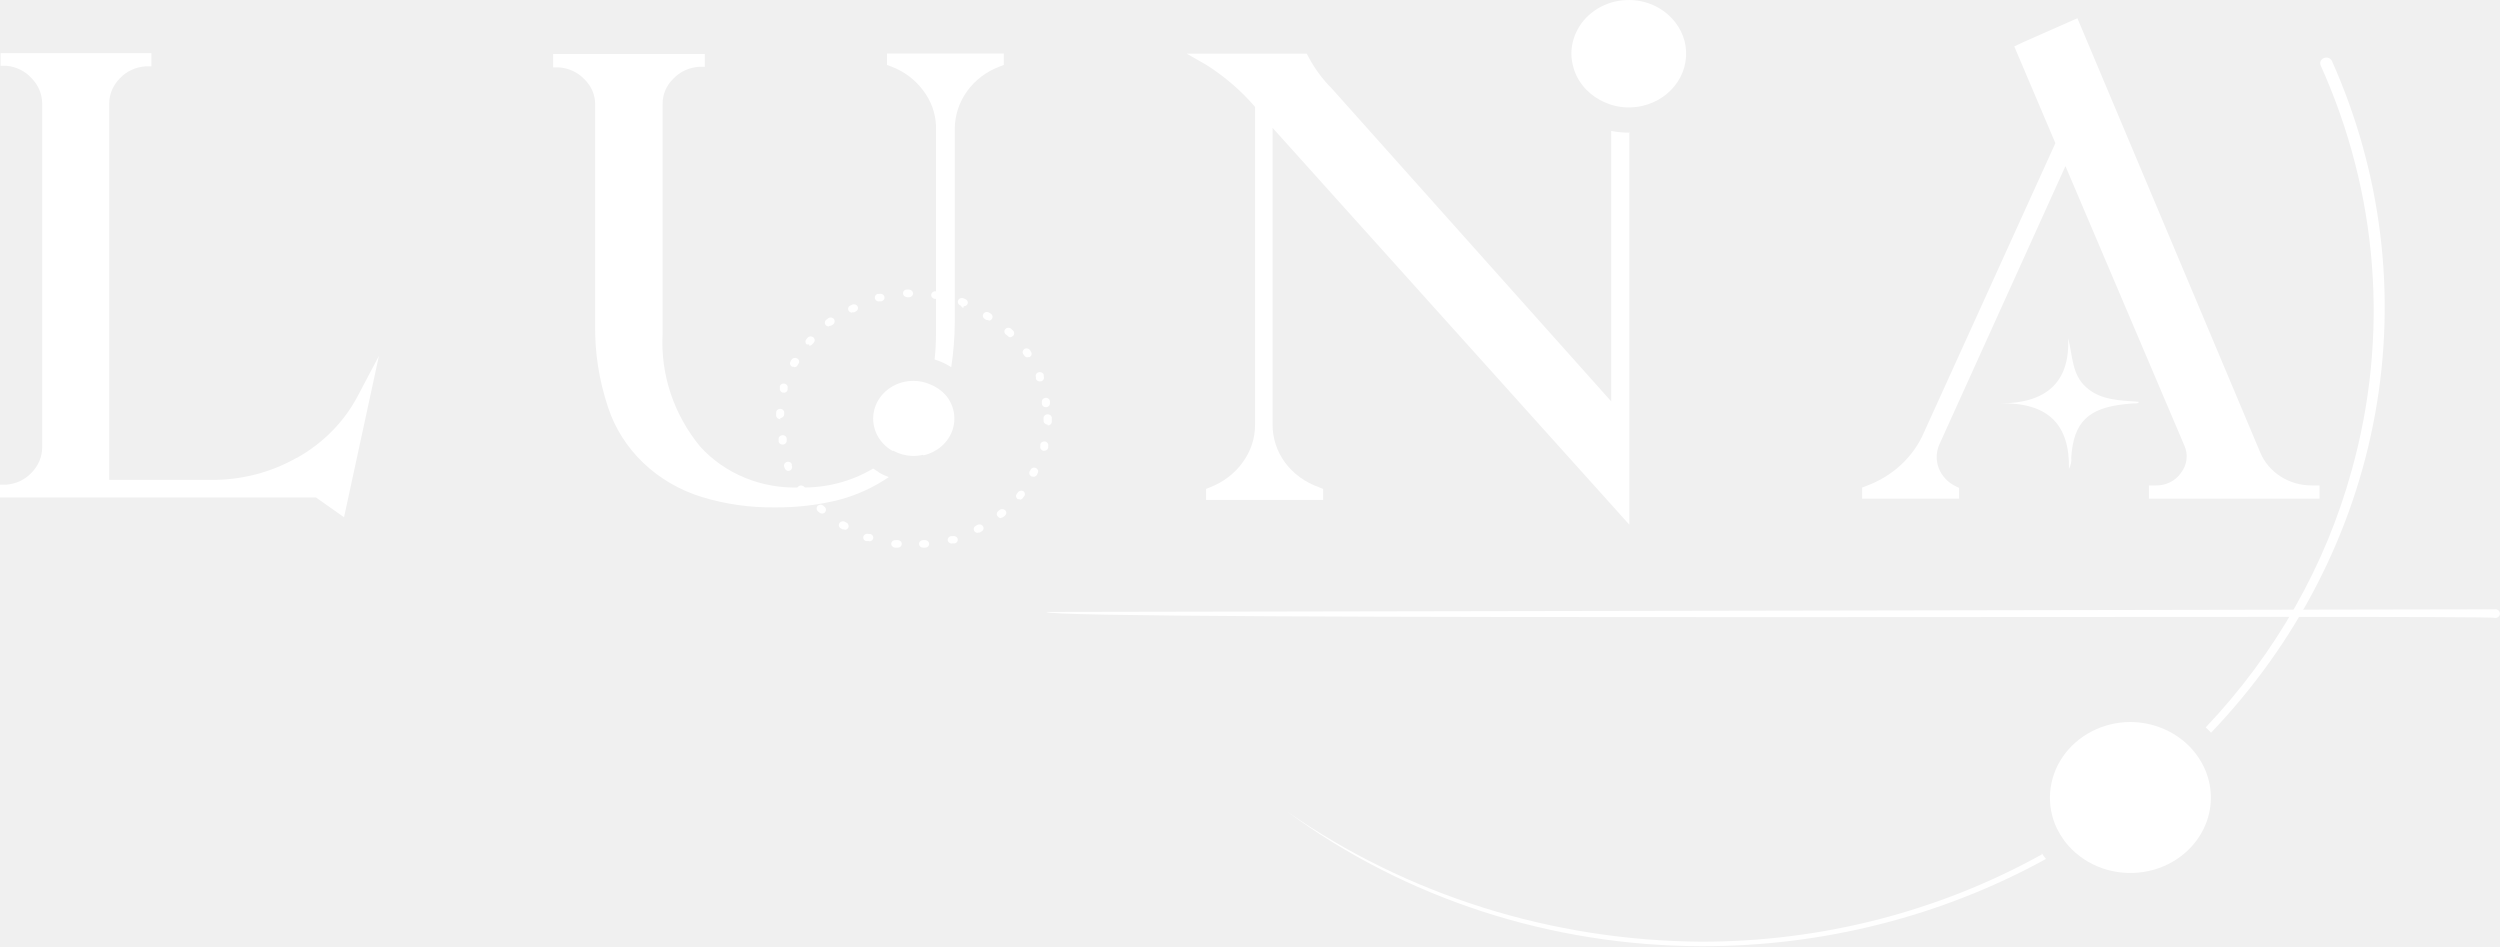
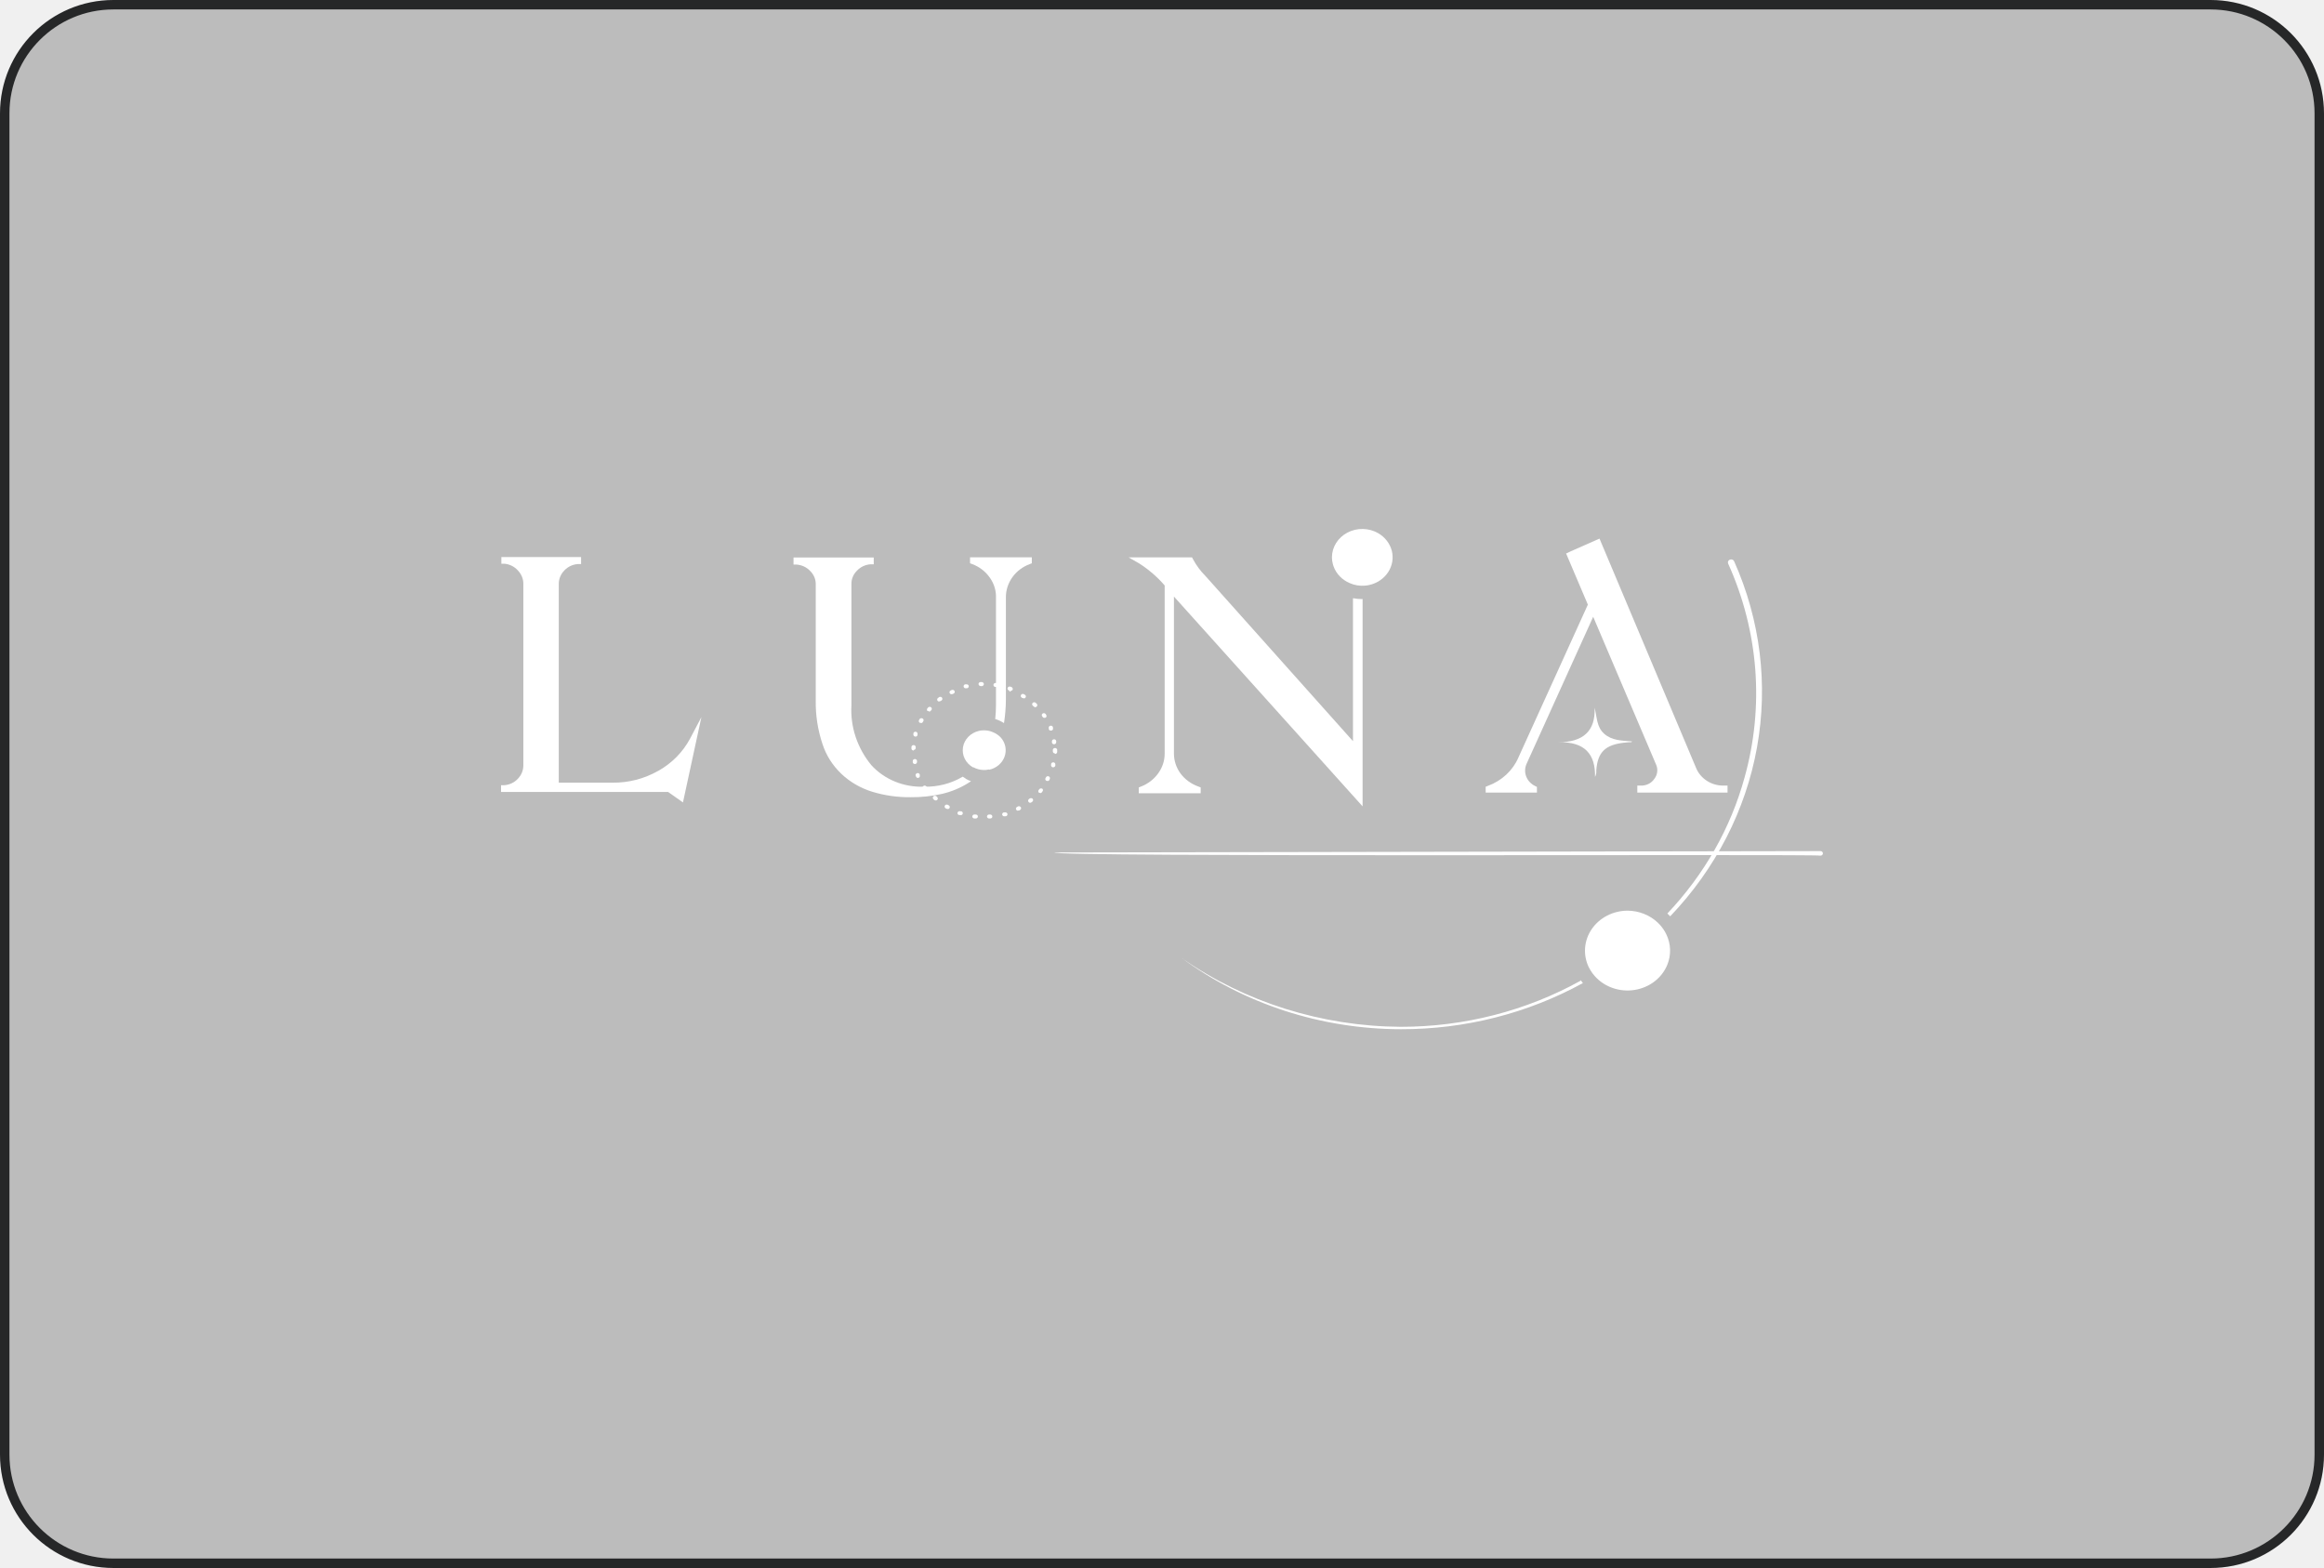
- <svg xmlns="http://www.w3.org/2000/svg" width="132" height="50" viewBox="0 0 132 50" fill="none">
-   <path d="M116.46 43.518C116.197 44.17 115.757 44.745 115.183 45.187C114.61 45.63 113.922 45.923 113.19 46.039C112.458 46.154 111.706 46.088 111.009 45.847C110.313 45.605 109.696 45.197 109.22 44.662C109.138 44.57 109.056 44.47 108.982 44.37C108.841 44.172 108.715 43.964 108.606 43.749C108.317 43.141 108.194 42.476 108.249 41.813C108.304 41.151 108.533 40.511 108.918 39.952C109.303 39.394 109.83 38.934 110.451 38.614C111.073 38.294 111.77 38.125 112.479 38.121C113.044 38.124 113.602 38.231 114.122 38.437C114.642 38.642 115.114 38.942 115.51 39.319C115.606 39.408 115.697 39.503 115.78 39.603C116.01 39.868 116.202 40.16 116.353 40.47C116.587 40.95 116.716 41.469 116.733 41.997C116.75 42.524 116.654 43.049 116.451 43.541" fill="white" />
-   <path d="M15.667 24.171C14.305 24.947 12.74 25.351 11.146 25.338H5.766V5.469C5.767 4.973 5.969 4.496 6.331 4.133C6.676 3.765 7.161 3.539 7.682 3.504H7.993V2.805H0.033V3.473H0.352C0.866 3.526 1.338 3.762 1.671 4.133C2.025 4.496 2.223 4.969 2.228 5.461V23.626C2.224 24.118 2.026 24.592 1.671 24.954C1.328 25.326 0.842 25.555 0.319 25.592H0V26.267H16.683L18.165 27.311L20.008 18.789L18.869 20.947C18.157 22.284 17.051 23.403 15.684 24.171" fill="white" />
-   <path d="M46.387 24.939C46.559 25.039 46.74 25.124 46.928 25.193L46.641 25.377C45.842 25.879 44.955 26.246 44.02 26.459C43.002 26.689 41.956 26.8 40.908 26.79C39.605 26.807 38.307 26.623 37.067 26.244C35.894 25.885 34.831 25.267 33.967 24.441C33.103 23.615 32.464 22.606 32.104 21.5C31.625 20.072 31.396 18.582 31.424 17.085V5.531C31.433 5.034 31.233 4.554 30.868 4.195C30.523 3.825 30.038 3.597 29.516 3.558H29.205V2.851H37.215V3.527H36.904C36.378 3.562 35.889 3.792 35.544 4.164C35.362 4.341 35.219 4.551 35.123 4.78C35.028 5.009 34.981 5.254 34.987 5.5V17.6C34.863 19.751 35.566 21.873 36.969 23.58C37.614 24.292 38.424 24.855 39.336 25.229C40.249 25.603 41.24 25.777 42.235 25.738C43.601 25.775 44.948 25.427 46.101 24.74L46.412 24.939" fill="white" />
-   <path d="M53 2.828V3.427L52.787 3.511C52.088 3.772 51.489 4.224 51.067 4.809C50.643 5.396 50.415 6.088 50.412 6.797V17.039C50.407 17.825 50.344 18.61 50.224 19.388C49.955 19.212 49.66 19.075 49.347 18.982C49.397 18.512 49.422 18.041 49.421 17.569V6.644C49.396 5.967 49.157 5.312 48.733 4.763C48.316 4.201 47.732 3.766 47.054 3.511L46.833 3.427V2.828H53Z" fill="white" />
-   <path d="M86.029 6.973V27.703L67.192 6.751V22.428C67.191 23.134 67.417 23.824 67.839 24.409C68.284 25.012 68.916 25.473 69.649 25.729L69.862 25.814V26.397H63.679V25.814L63.892 25.729C64.59 25.46 65.189 25.003 65.611 24.416C66.041 23.832 66.27 23.138 66.267 22.428V5.645C65.539 4.796 64.68 4.054 63.72 3.442L62.663 2.835H68.994L69.092 3.012C69.415 3.623 69.832 4.187 70.329 4.685L85.071 21.192V6.912C85.377 6.974 85.69 7.005 86.004 7.004" fill="white" />
-   <path d="M122.062 25.631C121.478 25.634 120.906 25.471 120.424 25.162C119.935 24.852 119.558 24.41 119.343 23.895L109.687 0.963L106.837 2.222L106.354 2.452L108.524 7.558L101.587 22.828C101.312 23.471 100.898 24.054 100.373 24.542C99.847 25.029 99.221 25.41 98.532 25.661L98.319 25.746V26.329H103.438V25.761L103.25 25.669C102.837 25.466 102.521 25.125 102.365 24.714C102.208 24.303 102.223 23.852 102.406 23.45L109.056 8.771L115.338 23.535C115.441 23.767 115.479 24.021 115.447 24.271C115.416 24.521 115.316 24.759 115.158 24.963C115.015 25.175 114.814 25.349 114.577 25.466C114.34 25.583 114.074 25.64 113.806 25.631H113.462V26.329H122.471V25.631H122.062Z" fill="white" />
-   <path d="M107.806 45.053C107.871 45.153 107.953 45.253 108.027 45.353C102.514 48.384 96.236 49.975 89.845 49.959C81.908 49.95 74.203 47.447 67.962 42.85C74.29 47.267 81.956 49.674 89.845 49.721C96.165 49.724 102.368 48.133 107.806 45.115" fill="white" />
-   <path d="M116.741 38.681L116.463 38.404C120.146 34.518 122.788 29.865 124.17 24.831C126.157 17.732 125.581 10.216 122.532 3.457C122.499 3.383 122.499 3.301 122.531 3.228C122.563 3.154 122.625 3.096 122.704 3.065C122.743 3.049 122.785 3.04 122.828 3.039C122.871 3.039 122.913 3.046 122.953 3.061C122.993 3.076 123.029 3.099 123.059 3.127C123.089 3.155 123.113 3.189 123.129 3.226C125.75 9.097 126.542 15.544 125.413 21.819C124.284 28.095 121.28 33.941 116.75 38.681" fill="white" />
-   <path d="M109.24 24.785C109.297 22.482 108.208 21.231 105.587 21.3C108.044 21.3 109.297 20.187 109.199 17.86C109.444 18.782 109.379 19.757 110.149 20.448C110.919 21.139 111.934 21.139 112.925 21.215C112.925 21.308 112.827 21.285 112.778 21.3C112.723 21.304 112.668 21.304 112.614 21.3L112.204 21.338C110.247 21.546 109.493 22.29 109.362 24.14C109.385 24.355 109.342 24.57 109.24 24.762" fill="white" />
-   <path d="M86.712 5.592C86.562 5.63 86.408 5.653 86.253 5.661C85.742 5.705 85.227 5.62 84.762 5.415C84.378 5.255 84.034 5.022 83.751 4.73C83.469 4.437 83.256 4.093 83.124 3.718C83.098 3.646 83.076 3.571 83.059 3.496C83 3.28 82.97 3.058 82.969 2.835C82.97 2.331 83.114 1.836 83.386 1.402C83.659 0.967 84.05 0.608 84.519 0.362C84.989 0.115 85.52 -0.009 86.058 0.001C86.595 0.01 87.121 0.154 87.58 0.417C88.264 0.812 88.755 1.444 88.947 2.175C89.132 2.906 89.001 3.676 88.582 4.316C88.163 4.956 87.49 5.415 86.712 5.592Z" fill="white" />
-   <path d="M48.72 24.018C48.533 24.063 48.34 24.081 48.147 24.072C47.804 24.057 47.469 23.965 47.172 23.803H47.115C46.757 23.597 46.473 23.295 46.297 22.937C46.122 22.579 46.063 22.181 46.129 21.792C46.194 21.403 46.381 21.041 46.666 20.751C46.951 20.461 47.321 20.257 47.729 20.164C47.89 20.127 48.055 20.109 48.221 20.11C48.529 20.109 48.834 20.172 49.113 20.295C49.431 20.42 49.712 20.615 49.932 20.863C50.154 21.125 50.301 21.436 50.361 21.767C50.421 22.097 50.391 22.436 50.275 22.753C50.158 23.069 49.958 23.353 49.694 23.578C49.429 23.803 49.108 23.963 48.761 24.041" fill="white" />
-   <path d="M48.737 28.916C48.683 28.916 48.631 28.897 48.592 28.863C48.552 28.828 48.528 28.782 48.524 28.731C48.521 28.678 48.541 28.625 48.58 28.585C48.618 28.545 48.671 28.52 48.728 28.516H48.827C48.855 28.514 48.883 28.517 48.91 28.526C48.936 28.534 48.961 28.547 48.982 28.564C49.004 28.581 49.021 28.602 49.034 28.625C49.046 28.649 49.054 28.674 49.056 28.701C49.059 28.727 49.057 28.754 49.049 28.779C49.04 28.805 49.027 28.828 49.008 28.849C48.99 28.869 48.967 28.885 48.941 28.897C48.916 28.908 48.888 28.915 48.859 28.916H48.737ZM47.352 28.916H47.246C47.19 28.908 47.14 28.881 47.105 28.839C47.07 28.798 47.053 28.745 47.058 28.693C47.066 28.639 47.096 28.591 47.142 28.558C47.188 28.525 47.246 28.51 47.303 28.516H47.402C47.458 28.516 47.512 28.537 47.552 28.575C47.592 28.612 47.614 28.663 47.614 28.716C47.614 28.769 47.592 28.82 47.552 28.857C47.512 28.895 47.458 28.916 47.402 28.916M50.26 28.701C50.212 28.701 50.166 28.687 50.128 28.661C50.089 28.634 50.061 28.597 50.047 28.555C50.032 28.504 50.039 28.449 50.066 28.403C50.094 28.357 50.14 28.323 50.194 28.309H50.293C50.347 28.294 50.405 28.3 50.456 28.324C50.506 28.348 50.544 28.39 50.563 28.44C50.578 28.491 50.572 28.547 50.544 28.594C50.516 28.642 50.47 28.677 50.416 28.693H50.317H50.26M45.895 28.57H45.821H45.723C45.695 28.561 45.67 28.548 45.649 28.53C45.627 28.512 45.61 28.49 45.598 28.466C45.585 28.441 45.579 28.415 45.578 28.388C45.577 28.361 45.581 28.334 45.592 28.309C45.614 28.26 45.655 28.221 45.706 28.199C45.758 28.178 45.817 28.176 45.87 28.194H45.968C46.02 28.213 46.062 28.25 46.087 28.297C46.111 28.343 46.116 28.397 46.099 28.447C46.084 28.487 46.057 28.522 46.02 28.546C45.983 28.571 45.94 28.585 45.895 28.585M51.628 28.14C51.589 28.139 51.551 28.129 51.518 28.11C51.485 28.091 51.458 28.064 51.439 28.033C51.413 27.987 51.406 27.933 51.422 27.883C51.437 27.832 51.473 27.79 51.521 27.764L51.611 27.71C51.662 27.686 51.722 27.681 51.777 27.696C51.832 27.712 51.878 27.747 51.906 27.795C51.933 27.841 51.939 27.895 51.924 27.945C51.908 27.995 51.873 28.038 51.824 28.063L51.726 28.117C51.694 28.124 51.66 28.124 51.628 28.117M44.593 27.948C44.558 27.958 44.521 27.958 44.486 27.948L44.388 27.895C44.34 27.865 44.307 27.819 44.295 27.766C44.284 27.714 44.295 27.659 44.326 27.614C44.358 27.569 44.407 27.538 44.463 27.527C44.519 27.517 44.578 27.527 44.625 27.557L44.707 27.603C44.755 27.631 44.789 27.676 44.803 27.727C44.816 27.779 44.809 27.833 44.781 27.879C44.761 27.909 44.733 27.934 44.7 27.951C44.667 27.969 44.63 27.978 44.593 27.979M52.856 27.357C52.824 27.357 52.793 27.349 52.765 27.336C52.737 27.323 52.712 27.304 52.692 27.28C52.672 27.262 52.656 27.24 52.645 27.215C52.635 27.191 52.629 27.165 52.629 27.138C52.629 27.112 52.635 27.086 52.645 27.061C52.656 27.037 52.672 27.015 52.692 26.996L52.766 26.935C52.808 26.9 52.862 26.881 52.917 26.881C52.973 26.881 53.027 26.9 53.069 26.935C53.089 26.953 53.105 26.976 53.116 27C53.127 27.024 53.132 27.05 53.132 27.077C53.132 27.103 53.127 27.129 53.116 27.154C53.105 27.178 53.089 27.2 53.069 27.219L52.987 27.288C52.949 27.32 52.899 27.339 52.848 27.342M43.405 27.111C43.378 27.113 43.351 27.108 43.325 27.099C43.3 27.09 43.277 27.076 43.258 27.058L43.176 26.988C43.137 26.95 43.116 26.899 43.116 26.846C43.116 26.794 43.137 26.743 43.176 26.704C43.195 26.686 43.219 26.671 43.245 26.66C43.271 26.65 43.299 26.645 43.327 26.645C43.355 26.645 43.383 26.65 43.409 26.66C43.435 26.671 43.459 26.686 43.479 26.704L43.552 26.774C43.591 26.812 43.612 26.863 43.612 26.916C43.612 26.968 43.591 27.019 43.552 27.058C43.511 27.097 43.455 27.119 43.397 27.119M53.863 26.351C53.821 26.362 53.775 26.362 53.732 26.351C53.709 26.335 53.69 26.315 53.676 26.292C53.661 26.269 53.652 26.244 53.648 26.217C53.644 26.191 53.646 26.164 53.653 26.138C53.661 26.112 53.674 26.088 53.691 26.067L53.749 25.991C53.783 25.948 53.834 25.919 53.89 25.91C53.947 25.901 54.005 25.914 54.052 25.944C54.072 25.963 54.088 25.985 54.099 26.009C54.109 26.034 54.115 26.06 54.115 26.086C54.115 26.113 54.109 26.139 54.099 26.163C54.088 26.188 54.072 26.21 54.052 26.229L53.994 26.313C53.973 26.336 53.946 26.354 53.917 26.368C53.887 26.381 53.855 26.388 53.822 26.39M42.357 26.113C42.322 26.114 42.287 26.106 42.256 26.091C42.224 26.077 42.197 26.055 42.176 26.029L42.119 25.944C42.088 25.901 42.076 25.847 42.087 25.795C42.098 25.743 42.13 25.698 42.176 25.668C42.224 25.638 42.283 25.627 42.34 25.637C42.396 25.647 42.446 25.678 42.48 25.722L42.529 25.806C42.561 25.849 42.574 25.902 42.565 25.954C42.555 26.006 42.525 26.052 42.48 26.083C42.439 26.093 42.397 26.093 42.357 26.083M54.559 25.161C54.53 25.168 54.499 25.168 54.469 25.161C54.418 25.138 54.379 25.097 54.359 25.047C54.339 24.997 54.34 24.942 54.363 24.893L54.412 24.808C54.423 24.784 54.438 24.762 54.459 24.744C54.478 24.726 54.502 24.711 54.528 24.702C54.554 24.692 54.582 24.688 54.61 24.689C54.638 24.691 54.665 24.697 54.691 24.708C54.741 24.73 54.781 24.77 54.801 24.819C54.821 24.867 54.819 24.921 54.797 24.969L54.756 25.061C54.739 25.096 54.711 25.126 54.676 25.146C54.641 25.167 54.601 25.177 54.559 25.177M41.644 24.869C41.602 24.869 41.561 24.858 41.526 24.836C41.491 24.814 41.464 24.783 41.448 24.747L41.407 24.655C41.388 24.605 41.39 24.55 41.413 24.501C41.435 24.453 41.477 24.414 41.529 24.393C41.556 24.384 41.584 24.379 41.612 24.379C41.641 24.38 41.669 24.386 41.694 24.396C41.721 24.407 41.744 24.422 41.763 24.442C41.783 24.461 41.798 24.484 41.808 24.509V24.593C41.819 24.618 41.824 24.644 41.823 24.671C41.823 24.697 41.816 24.724 41.805 24.748C41.794 24.772 41.777 24.794 41.757 24.812C41.736 24.831 41.712 24.845 41.685 24.854C41.658 24.862 41.63 24.862 41.603 24.854M55.092 23.802C55.036 23.79 54.987 23.757 54.957 23.711C54.926 23.665 54.916 23.61 54.928 23.557V23.465C54.94 23.413 54.974 23.367 55.021 23.338C55.069 23.31 55.127 23.3 55.182 23.311C55.237 23.322 55.286 23.354 55.316 23.398C55.347 23.443 55.358 23.497 55.346 23.549V23.649C55.333 23.693 55.306 23.732 55.267 23.759C55.228 23.787 55.181 23.802 55.133 23.802M41.325 23.472C41.274 23.475 41.225 23.46 41.185 23.43C41.146 23.4 41.12 23.358 41.112 23.311V23.211C41.107 23.185 41.108 23.158 41.115 23.132C41.121 23.106 41.133 23.082 41.15 23.061C41.167 23.039 41.188 23.021 41.212 23.007C41.237 22.994 41.264 22.985 41.292 22.981C41.32 22.977 41.349 22.977 41.376 22.984C41.404 22.99 41.43 23.001 41.453 23.017C41.476 23.033 41.495 23.052 41.51 23.075C41.524 23.098 41.534 23.123 41.538 23.15V23.242C41.545 23.294 41.532 23.346 41.5 23.389C41.468 23.431 41.42 23.461 41.366 23.472H41.325ZM55.313 22.42C55.256 22.419 55.202 22.396 55.162 22.357C55.122 22.318 55.1 22.267 55.1 22.213V22.121C55.094 22.091 55.095 22.06 55.103 22.03C55.111 22.001 55.126 21.973 55.146 21.95C55.167 21.926 55.193 21.907 55.223 21.894C55.252 21.881 55.285 21.874 55.317 21.874C55.35 21.874 55.382 21.881 55.411 21.894C55.441 21.907 55.467 21.926 55.488 21.95C55.508 21.973 55.523 22.001 55.532 22.03C55.539 22.06 55.54 22.091 55.534 22.121V22.267C55.534 22.32 55.512 22.371 55.472 22.408C55.432 22.445 55.378 22.466 55.321 22.466M41.226 22.129C41.192 22.133 41.156 22.129 41.123 22.118C41.09 22.107 41.06 22.089 41.036 22.065C41.012 22.041 40.995 22.012 40.985 21.98C40.975 21.949 40.974 21.915 40.981 21.883V21.783C40.981 21.73 41.003 21.68 41.043 21.642C41.083 21.605 41.137 21.584 41.194 21.584C41.25 21.584 41.304 21.605 41.344 21.642C41.384 21.68 41.407 21.73 41.407 21.783V21.875C41.404 21.929 41.38 21.98 41.339 22.017C41.298 22.054 41.243 22.075 41.185 22.075M55.223 21.499C55.171 21.501 55.12 21.485 55.081 21.454C55.041 21.423 55.016 21.378 55.01 21.33V21.23C55.003 21.179 55.018 21.126 55.052 21.085C55.085 21.043 55.135 21.015 55.19 21.008C55.218 21.003 55.247 21.004 55.274 21.011C55.302 21.017 55.328 21.028 55.351 21.044C55.374 21.059 55.393 21.079 55.408 21.102C55.422 21.125 55.432 21.15 55.436 21.177V21.276C55.439 21.303 55.437 21.329 55.429 21.355C55.422 21.38 55.409 21.404 55.391 21.425C55.374 21.445 55.352 21.463 55.327 21.476C55.303 21.488 55.276 21.496 55.248 21.499M41.39 20.731H41.333C41.278 20.717 41.232 20.683 41.203 20.638C41.174 20.592 41.165 20.538 41.177 20.486V20.386C41.195 20.338 41.231 20.297 41.28 20.273C41.328 20.25 41.384 20.244 41.436 20.258C41.489 20.272 41.534 20.304 41.562 20.348C41.59 20.391 41.599 20.444 41.587 20.493V20.585C41.576 20.629 41.55 20.668 41.513 20.695C41.475 20.723 41.43 20.739 41.382 20.739M54.904 20.14C54.859 20.141 54.816 20.129 54.779 20.106C54.742 20.082 54.714 20.049 54.699 20.01V19.918C54.688 19.892 54.684 19.866 54.685 19.839C54.686 19.812 54.693 19.785 54.705 19.761C54.717 19.736 54.734 19.715 54.756 19.697C54.777 19.679 54.803 19.665 54.83 19.657C54.884 19.639 54.944 19.642 54.996 19.665C55.047 19.688 55.088 19.729 55.108 19.779V19.872C55.119 19.897 55.123 19.924 55.122 19.951C55.121 19.977 55.114 20.004 55.102 20.028C55.09 20.053 55.073 20.075 55.051 20.092C55.03 20.11 55.005 20.124 54.977 20.133H54.904M41.931 19.365C41.898 19.372 41.865 19.372 41.833 19.365C41.807 19.353 41.784 19.337 41.766 19.317C41.747 19.298 41.733 19.275 41.724 19.25C41.714 19.225 41.711 19.198 41.712 19.172C41.714 19.145 41.722 19.12 41.734 19.096L41.783 19.004C41.811 18.957 41.857 18.921 41.913 18.906C41.968 18.89 42.027 18.895 42.078 18.919C42.104 18.931 42.126 18.947 42.145 18.967C42.163 18.987 42.177 19.01 42.186 19.035C42.194 19.061 42.197 19.087 42.194 19.114C42.191 19.14 42.182 19.165 42.168 19.188L42.119 19.273C42.104 19.308 42.078 19.337 42.044 19.358C42.011 19.379 41.971 19.389 41.931 19.388M54.265 18.873C54.228 18.873 54.192 18.863 54.161 18.846C54.129 18.828 54.103 18.803 54.084 18.774L54.027 18.697C53.998 18.654 53.988 18.602 53.999 18.552C54.01 18.502 54.04 18.458 54.084 18.428C54.133 18.399 54.193 18.389 54.249 18.401C54.306 18.412 54.356 18.444 54.388 18.49L54.437 18.574C54.452 18.596 54.462 18.621 54.467 18.647C54.472 18.673 54.471 18.699 54.465 18.725C54.459 18.751 54.448 18.775 54.432 18.797C54.415 18.818 54.395 18.836 54.371 18.85C54.334 18.861 54.294 18.861 54.257 18.85M42.725 18.183C42.679 18.194 42.632 18.194 42.586 18.183C42.547 18.144 42.526 18.093 42.526 18.041C42.526 17.988 42.547 17.937 42.586 17.898L42.651 17.822C42.671 17.803 42.695 17.788 42.721 17.778C42.747 17.767 42.775 17.762 42.803 17.762C42.831 17.762 42.859 17.767 42.885 17.778C42.911 17.788 42.935 17.803 42.955 17.822C42.993 17.86 43.015 17.911 43.015 17.964C43.015 18.017 42.993 18.067 42.955 18.106L42.889 18.175C42.87 18.199 42.845 18.218 42.817 18.231C42.788 18.245 42.757 18.252 42.725 18.252M53.372 17.814C53.342 17.814 53.313 17.807 53.286 17.796C53.259 17.784 53.235 17.766 53.216 17.745L53.11 17.66C53.087 17.643 53.067 17.62 53.054 17.595C53.04 17.57 53.032 17.543 53.031 17.514C53.029 17.486 53.035 17.458 53.046 17.432C53.057 17.405 53.074 17.382 53.095 17.362C53.117 17.342 53.142 17.327 53.171 17.317C53.199 17.308 53.229 17.304 53.259 17.306C53.289 17.308 53.319 17.316 53.345 17.329C53.372 17.343 53.395 17.362 53.413 17.384L53.487 17.453C53.507 17.472 53.523 17.494 53.533 17.518C53.544 17.543 53.55 17.569 53.55 17.595C53.55 17.622 53.544 17.648 53.533 17.672C53.523 17.697 53.507 17.719 53.487 17.737C53.468 17.756 53.445 17.771 53.42 17.782C53.394 17.793 53.367 17.798 53.339 17.799M43.757 17.238C43.714 17.237 43.672 17.224 43.637 17.2C43.602 17.176 43.575 17.143 43.561 17.104C43.547 17.066 43.545 17.024 43.557 16.985C43.569 16.946 43.593 16.911 43.626 16.885L43.708 16.824C43.728 16.805 43.751 16.79 43.777 16.78C43.803 16.77 43.831 16.764 43.859 16.764C43.888 16.764 43.916 16.77 43.942 16.78C43.968 16.79 43.991 16.805 44.011 16.824C44.05 16.862 44.071 16.913 44.071 16.966C44.071 17.018 44.05 17.069 44.011 17.108L43.929 17.169C43.889 17.197 43.84 17.21 43.79 17.207M52.193 16.893C52.155 16.903 52.115 16.903 52.078 16.893L51.988 16.839C51.941 16.809 51.909 16.764 51.898 16.712C51.888 16.66 51.899 16.606 51.931 16.562C51.946 16.54 51.965 16.521 51.988 16.506C52.012 16.491 52.038 16.48 52.066 16.475C52.093 16.47 52.122 16.471 52.149 16.476C52.177 16.482 52.203 16.493 52.225 16.509L52.316 16.562C52.362 16.592 52.394 16.638 52.405 16.69C52.416 16.741 52.404 16.795 52.373 16.839C52.354 16.868 52.328 16.892 52.296 16.908C52.264 16.924 52.229 16.932 52.193 16.931M44.994 16.509C44.955 16.508 44.917 16.497 44.884 16.479C44.851 16.46 44.824 16.433 44.805 16.401C44.791 16.378 44.783 16.353 44.78 16.327C44.777 16.3 44.779 16.274 44.788 16.248C44.796 16.223 44.81 16.2 44.829 16.18C44.847 16.16 44.87 16.144 44.895 16.133L44.994 16.087C45.045 16.063 45.104 16.06 45.157 16.077C45.211 16.094 45.255 16.131 45.28 16.179C45.305 16.227 45.309 16.282 45.291 16.332C45.272 16.383 45.233 16.424 45.182 16.447L45.1 16.486C45.066 16.497 45.028 16.497 44.994 16.486M50.882 16.24H50.809L50.71 16.125C50.684 16.116 50.66 16.101 50.639 16.083C50.618 16.065 50.602 16.043 50.59 16.019C50.579 15.994 50.573 15.968 50.572 15.941C50.572 15.915 50.577 15.889 50.587 15.864C50.597 15.839 50.613 15.816 50.632 15.797C50.651 15.778 50.675 15.762 50.701 15.751C50.727 15.741 50.755 15.735 50.783 15.735C50.811 15.734 50.84 15.739 50.866 15.749L50.964 15.787C51.016 15.808 51.058 15.846 51.081 15.895C51.104 15.943 51.106 15.998 51.087 16.048C51.069 16.085 51.041 16.116 51.004 16.138C50.968 16.16 50.925 16.172 50.882 16.171M46.386 15.918C46.337 15.913 46.291 15.893 46.255 15.86C46.22 15.828 46.197 15.785 46.19 15.739C46.184 15.693 46.194 15.646 46.219 15.606C46.244 15.566 46.283 15.535 46.329 15.518H46.435C46.463 15.511 46.491 15.51 46.519 15.514C46.547 15.517 46.575 15.526 46.599 15.54C46.623 15.553 46.645 15.571 46.662 15.593C46.678 15.614 46.691 15.638 46.697 15.664C46.71 15.716 46.701 15.771 46.672 15.816C46.643 15.862 46.596 15.896 46.542 15.91H46.443H46.386M49.449 15.779H49.351C49.323 15.776 49.296 15.767 49.271 15.753C49.247 15.739 49.226 15.721 49.209 15.7C49.192 15.678 49.18 15.654 49.174 15.628C49.167 15.602 49.166 15.575 49.171 15.549C49.175 15.523 49.184 15.497 49.199 15.475C49.213 15.452 49.233 15.432 49.255 15.416C49.278 15.4 49.304 15.389 49.332 15.383C49.36 15.377 49.388 15.376 49.416 15.38H49.523C49.551 15.384 49.577 15.393 49.601 15.407C49.625 15.42 49.646 15.439 49.662 15.46C49.678 15.482 49.69 15.506 49.695 15.532C49.701 15.558 49.701 15.585 49.695 15.611C49.687 15.658 49.661 15.701 49.622 15.732C49.583 15.763 49.533 15.78 49.482 15.779M47.893 15.687C47.838 15.687 47.785 15.667 47.745 15.632C47.706 15.596 47.682 15.547 47.68 15.495C47.678 15.469 47.681 15.442 47.691 15.417C47.7 15.392 47.715 15.369 47.734 15.35C47.753 15.33 47.776 15.315 47.803 15.304C47.828 15.293 47.856 15.288 47.885 15.288H47.991C48.048 15.29 48.102 15.311 48.143 15.348C48.184 15.385 48.208 15.435 48.212 15.488C48.213 15.54 48.191 15.591 48.154 15.629C48.115 15.668 48.063 15.691 48.008 15.695H47.86" fill="white" />
-   <path d="M55.27 32.31L131.707 32.172C131.742 32.165 131.778 32.167 131.813 32.175C131.848 32.184 131.881 32.199 131.908 32.221C131.936 32.243 131.958 32.27 131.974 32.3C131.989 32.331 131.997 32.364 131.997 32.398C131.997 32.432 131.989 32.465 131.974 32.496C131.958 32.526 131.936 32.553 131.908 32.575C131.881 32.597 131.848 32.612 131.813 32.621C131.778 32.629 131.742 32.631 131.707 32.624C131.707 32.456 54.722 32.793 55.27 32.31Z" fill="white" />
+ <svg xmlns="http://www.w3.org/2000/svg" width="246" height="166" viewBox="0 0 246 166" fill="none">
+   <rect x="-0.5" y="0.5" width="245" height="165" rx="11.5" transform="matrix(-1 0 0 1 245 0)" fill="#202020" fill-opacity="0.25" />
+   <path d="M176.49 102.132C176.212 102.822 175.745 103.432 175.137 103.901C174.529 104.369 173.801 104.681 173.024 104.803C172.248 104.926 171.451 104.856 170.712 104.6C169.974 104.344 169.32 103.911 168.816 103.344C168.729 103.246 168.642 103.141 168.564 103.035C168.413 102.825 168.28 102.604 168.164 102.376C167.858 101.732 167.729 101.027 167.786 100.324C167.844 99.621 168.088 98.943 168.496 98.351C168.903 97.759 169.462 97.272 170.121 96.933C170.78 96.594 171.519 96.414 172.271 96.41C172.869 96.413 173.461 96.527 174.012 96.745C174.563 96.962 175.063 97.28 175.483 97.68C175.585 97.774 175.681 97.875 175.77 97.981C176.013 98.262 176.217 98.571 176.377 98.9C176.625 99.409 176.762 99.959 176.78 100.518C176.798 101.077 176.696 101.634 176.481 102.156" fill="white" />
+   <path d="M69.645 81.623C68.201 82.445 66.542 82.873 64.853 82.86H59.149V61.797C59.151 61.271 59.365 60.766 59.748 60.381C60.114 59.991 60.628 59.752 61.181 59.714H61.51V58.973H53.072V59.681H53.41C53.955 59.737 54.456 59.988 54.808 60.381C55.183 60.766 55.394 61.268 55.398 61.789V81.045C55.395 81.567 55.185 82.069 54.808 82.453C54.445 82.847 53.93 83.09 53.376 83.128H53.037V83.845H70.722L72.293 84.951L74.246 75.918L73.04 78.205C72.284 79.622 71.112 80.808 69.662 81.623" fill="white" />
+   <path d="M102.21 82.437C102.392 82.543 102.584 82.633 102.783 82.706L102.479 82.901C101.632 83.433 100.692 83.822 99.701 84.049C98.621 84.292 97.513 84.41 96.402 84.398C95.02 84.417 93.645 84.222 92.331 83.821C91.087 83.44 89.96 82.784 89.044 81.909C88.128 81.033 87.451 79.964 87.069 78.791C86.561 77.278 86.318 75.698 86.349 74.111V61.863C86.358 61.337 86.146 60.828 85.758 60.447C85.393 60.055 84.879 59.813 84.326 59.771H83.996V59.023H92.487V59.739H92.157C91.6 59.776 91.082 60.019 90.716 60.414C90.522 60.602 90.371 60.824 90.27 61.067C90.168 61.31 90.119 61.57 90.125 61.831V74.657C89.994 76.938 90.739 79.187 92.226 80.997C92.91 81.75 93.768 82.348 94.736 82.744C95.703 83.141 96.754 83.325 97.809 83.284C99.257 83.323 100.684 82.954 101.906 82.225L102.236 82.437" fill="white" />
+   <path d="M109.219 58.998V59.633L108.994 59.722C108.253 59.999 107.617 60.478 107.171 61.098C106.721 61.72 106.48 62.454 106.476 63.206V74.062C106.47 74.896 106.404 75.728 106.276 76.553C105.991 76.366 105.678 76.221 105.347 76.121C105.4 75.624 105.427 75.124 105.426 74.624V63.043C105.399 62.325 105.145 61.631 104.696 61.049C104.254 60.453 103.635 59.992 102.917 59.722L102.682 59.633V58.998H109.219Z" fill="white" />
+   <path d="M144.232 63.392V85.366L124.264 63.156V79.775C124.263 80.523 124.502 81.255 124.95 81.875C125.422 82.514 126.092 83.003 126.869 83.275L127.095 83.364V83.983H120.54V83.364L120.766 83.275C121.506 82.989 122.141 82.505 122.589 81.883C123.044 81.263 123.287 80.528 123.283 79.775V61.984C122.512 61.085 121.602 60.297 120.583 59.649L119.463 59.006H126.174L126.278 59.193C126.621 59.841 127.063 60.439 127.589 60.967L143.216 78.465V63.327C143.542 63.393 143.873 63.425 144.206 63.425" fill="white" />
+   <path d="M182.429 83.17C181.81 83.174 181.204 83.001 180.693 82.673C180.175 82.344 179.775 81.876 179.547 81.331L169.311 57.021L166.29 58.356L165.777 58.6L168.078 64.012L160.725 80.199C160.433 80.881 159.995 81.499 159.438 82.015C158.881 82.532 158.217 82.936 157.486 83.202L157.261 83.292V83.91H162.687V83.308L162.487 83.21C162.05 82.996 161.715 82.634 161.549 82.198C161.383 81.763 161.399 81.284 161.593 80.859L168.642 65.298L175.301 80.948C175.411 81.194 175.451 81.463 175.417 81.728C175.384 81.993 175.278 82.246 175.11 82.462C174.958 82.687 174.746 82.871 174.495 82.995C174.243 83.119 173.962 83.18 173.678 83.17H173.313V83.91H182.863V83.17H182.429Z" fill="white" />
+   <path d="M167.316 103.759C167.386 103.865 167.473 103.971 167.551 104.076C161.707 107.289 155.052 108.976 148.277 108.96C139.864 108.95 131.696 106.296 125.08 101.423C131.788 106.106 139.915 108.657 148.277 108.707C154.976 108.71 161.552 107.024 167.316 103.824" fill="white" />
+   <path d="M176.789 97.004L176.494 96.711C180.398 92.591 183.198 87.659 184.663 82.322C186.77 74.797 186.159 66.83 182.927 59.664C182.892 59.587 182.892 59.499 182.926 59.422C182.96 59.344 183.026 59.282 183.109 59.249C183.151 59.232 183.195 59.223 183.241 59.222C183.286 59.221 183.331 59.229 183.373 59.245C183.416 59.261 183.454 59.285 183.486 59.315C183.518 59.345 183.543 59.381 183.561 59.42C186.339 65.643 187.178 72.477 185.981 79.129C184.784 85.782 181.6 91.979 176.798 97.004" fill="white" />
+   <path d="M168.836 82.274C168.897 79.832 167.742 78.506 164.964 78.579C167.569 78.579 168.897 77.399 168.793 74.933C169.053 75.909 168.984 76.943 169.8 77.675C170.616 78.408 171.693 78.408 172.743 78.489C172.743 78.587 172.639 78.563 172.587 78.579C172.529 78.583 172.471 78.583 172.413 78.579L171.979 78.62C169.904 78.839 169.106 79.629 168.967 81.59C168.991 81.817 168.945 82.046 168.836 82.249" fill="white" />
+   <path d="M144.955 61.928C144.796 61.968 144.633 61.992 144.469 62.001C143.927 62.047 143.382 61.957 142.889 61.74C142.482 61.571 142.116 61.324 141.817 61.014C141.518 60.704 141.292 60.339 141.153 59.942C141.124 59.864 141.101 59.786 141.083 59.706C141.021 59.477 140.989 59.242 140.988 59.006C140.989 58.471 141.142 57.947 141.431 57.486C141.719 57.025 142.134 56.644 142.632 56.383C143.129 56.122 143.692 55.99 144.262 56.001C144.832 56.011 145.389 56.163 145.876 56.442C146.601 56.861 147.122 57.53 147.325 58.306C147.521 59.081 147.382 59.897 146.938 60.575C146.494 61.254 145.781 61.74 144.955 61.928Z" fill="white" />
+   <path d="M104.683 81.46C104.484 81.508 104.28 81.527 104.075 81.517C103.711 81.501 103.357 81.404 103.042 81.233H102.981C102.602 81.014 102.3 80.694 102.114 80.315C101.928 79.935 101.866 79.513 101.936 79.1C102.006 78.688 102.204 78.304 102.506 77.997C102.808 77.69 103.2 77.474 103.632 77.375C103.803 77.336 103.978 77.317 104.153 77.318C104.48 77.317 104.803 77.383 105.1 77.513C105.436 77.646 105.734 77.853 105.968 78.116C106.203 78.394 106.359 78.724 106.422 79.074C106.486 79.424 106.454 79.783 106.331 80.119C106.207 80.454 105.995 80.755 105.715 80.994C105.434 81.233 105.095 81.402 104.726 81.485" fill="white" />
+   <path d="M104.7 86.652C104.643 86.652 104.588 86.632 104.546 86.596C104.504 86.56 104.478 86.51 104.474 86.457C104.471 86.4 104.493 86.344 104.533 86.302C104.574 86.259 104.63 86.233 104.691 86.229H104.795C104.825 86.227 104.855 86.23 104.883 86.239C104.911 86.247 104.937 86.261 104.96 86.279C104.983 86.297 105.001 86.32 105.015 86.344C105.028 86.369 105.036 86.396 105.038 86.424C105.042 86.452 105.039 86.481 105.03 86.508C105.022 86.535 105.007 86.56 104.988 86.581C104.968 86.603 104.944 86.62 104.917 86.632C104.889 86.644 104.86 86.651 104.83 86.652H104.7ZM103.232 86.652H103.12C103.06 86.644 103.007 86.615 102.97 86.571C102.933 86.527 102.915 86.472 102.92 86.416C102.928 86.359 102.961 86.308 103.009 86.273C103.058 86.238 103.119 86.222 103.18 86.229H103.284C103.344 86.229 103.402 86.251 103.444 86.291C103.486 86.331 103.51 86.384 103.51 86.441C103.51 86.497 103.486 86.55 103.444 86.59C103.402 86.63 103.344 86.652 103.284 86.652M106.314 86.424C106.264 86.425 106.215 86.41 106.174 86.382C106.134 86.354 106.104 86.315 106.089 86.27C106.073 86.216 106.08 86.158 106.109 86.109C106.139 86.06 106.187 86.024 106.245 86.009H106.349C106.407 85.993 106.468 85.999 106.522 86.025C106.575 86.051 106.616 86.094 106.636 86.147C106.652 86.203 106.645 86.261 106.616 86.311C106.586 86.362 106.538 86.399 106.479 86.416H106.375H106.314M101.687 86.286H101.609H101.505C101.476 86.277 101.449 86.262 101.426 86.243C101.404 86.224 101.385 86.201 101.372 86.175C101.359 86.15 101.352 86.121 101.351 86.093C101.35 86.064 101.355 86.036 101.366 86.009C101.389 85.957 101.433 85.916 101.487 85.893C101.542 85.87 101.605 85.868 101.661 85.887H101.765C101.82 85.907 101.865 85.946 101.891 85.996C101.917 86.046 101.921 86.103 101.904 86.156C101.888 86.198 101.859 86.235 101.82 86.261C101.781 86.287 101.735 86.301 101.687 86.302M107.764 85.83C107.723 85.829 107.683 85.818 107.648 85.798C107.613 85.778 107.584 85.75 107.565 85.716C107.536 85.668 107.53 85.61 107.546 85.557C107.562 85.504 107.6 85.459 107.651 85.431L107.747 85.374C107.801 85.348 107.864 85.343 107.923 85.36C107.981 85.376 108.03 85.414 108.059 85.464C108.088 85.513 108.094 85.57 108.078 85.623C108.062 85.676 108.024 85.721 107.973 85.749L107.868 85.806C107.834 85.813 107.799 85.813 107.764 85.806M100.307 85.627C100.27 85.637 100.231 85.637 100.194 85.627L100.09 85.57C100.039 85.538 100.004 85.49 99.992 85.434C99.979 85.378 99.991 85.32 100.025 85.273C100.058 85.225 100.11 85.192 100.169 85.181C100.229 85.169 100.291 85.18 100.341 85.212L100.428 85.26C100.479 85.291 100.515 85.338 100.529 85.392C100.544 85.447 100.536 85.504 100.506 85.553C100.485 85.585 100.456 85.611 100.421 85.63C100.386 85.648 100.347 85.658 100.307 85.659M109.066 85C109.033 84.999 109 84.992 108.97 84.978C108.94 84.964 108.914 84.943 108.893 84.919C108.872 84.899 108.855 84.876 108.843 84.85C108.832 84.824 108.826 84.796 108.826 84.768C108.826 84.74 108.832 84.712 108.843 84.686C108.855 84.661 108.872 84.637 108.893 84.618L108.971 84.552C109.015 84.516 109.072 84.496 109.132 84.496C109.191 84.496 109.248 84.516 109.292 84.552C109.313 84.572 109.33 84.596 109.342 84.621C109.353 84.647 109.359 84.675 109.359 84.703C109.359 84.731 109.353 84.759 109.342 84.784C109.33 84.81 109.313 84.834 109.292 84.853L109.205 84.927C109.164 84.961 109.112 84.981 109.058 84.984M99.048 84.74C99.019 84.741 98.99 84.736 98.963 84.726C98.936 84.717 98.912 84.702 98.892 84.683L98.805 84.609C98.764 84.569 98.741 84.515 98.741 84.459C98.741 84.403 98.764 84.349 98.805 84.308C98.826 84.288 98.851 84.272 98.878 84.262C98.906 84.251 98.936 84.245 98.965 84.245C98.995 84.245 99.025 84.251 99.052 84.262C99.08 84.272 99.105 84.288 99.126 84.308L99.204 84.382C99.245 84.422 99.268 84.476 99.268 84.532C99.268 84.588 99.245 84.642 99.204 84.683C99.16 84.724 99.101 84.747 99.039 84.748M110.134 83.934C110.089 83.946 110.041 83.946 109.995 83.934C109.971 83.917 109.951 83.896 109.935 83.871C109.92 83.847 109.91 83.82 109.906 83.792C109.902 83.764 109.904 83.735 109.912 83.708C109.92 83.681 109.933 83.655 109.952 83.633L110.013 83.551C110.049 83.506 110.103 83.475 110.163 83.466C110.223 83.457 110.284 83.47 110.334 83.502C110.355 83.522 110.372 83.546 110.384 83.572C110.395 83.597 110.401 83.625 110.401 83.653C110.401 83.681 110.395 83.709 110.384 83.735C110.372 83.76 110.355 83.784 110.334 83.804L110.273 83.893C110.25 83.917 110.222 83.937 110.191 83.951C110.16 83.965 110.126 83.973 110.091 83.975M97.937 83.681C97.9 83.682 97.863 83.674 97.83 83.658C97.796 83.643 97.768 83.62 97.746 83.592L97.685 83.502C97.652 83.456 97.639 83.399 97.651 83.344C97.662 83.289 97.696 83.241 97.746 83.21C97.796 83.178 97.859 83.166 97.918 83.177C97.978 83.188 98.032 83.22 98.067 83.266L98.119 83.356C98.153 83.401 98.167 83.458 98.157 83.513C98.147 83.567 98.115 83.616 98.067 83.649C98.024 83.66 97.979 83.66 97.937 83.649M110.872 82.672C110.841 82.68 110.808 82.68 110.777 82.672C110.722 82.648 110.68 82.604 110.659 82.551C110.638 82.498 110.64 82.439 110.664 82.388L110.716 82.298C110.727 82.272 110.744 82.249 110.765 82.23C110.786 82.21 110.812 82.195 110.839 82.185C110.867 82.175 110.896 82.171 110.926 82.172C110.956 82.173 110.985 82.18 111.011 82.192C111.065 82.215 111.107 82.257 111.128 82.309C111.149 82.361 111.148 82.418 111.124 82.469L111.081 82.567C111.062 82.604 111.033 82.635 110.996 82.656C110.959 82.678 110.916 82.689 110.872 82.689M97.181 82.363C97.137 82.363 97.093 82.351 97.056 82.328C97.019 82.304 96.99 82.272 96.973 82.233L96.93 82.135C96.909 82.082 96.912 82.024 96.936 81.972C96.96 81.921 97.004 81.88 97.06 81.859C97.088 81.848 97.118 81.843 97.147 81.843C97.178 81.844 97.207 81.85 97.235 81.861C97.262 81.873 97.287 81.889 97.308 81.91C97.328 81.93 97.344 81.954 97.355 81.981V82.07C97.366 82.096 97.372 82.124 97.371 82.152C97.371 82.181 97.364 82.208 97.352 82.234C97.34 82.26 97.322 82.283 97.3 82.302C97.279 82.322 97.253 82.337 97.225 82.347C97.197 82.356 97.166 82.356 97.138 82.347M111.437 81.232C111.377 81.218 111.326 81.183 111.293 81.135C111.261 81.086 111.25 81.028 111.263 80.971V80.874C111.276 80.819 111.311 80.771 111.362 80.74C111.412 80.71 111.473 80.699 111.532 80.711C111.591 80.723 111.642 80.756 111.675 80.803C111.707 80.851 111.718 80.908 111.706 80.963V81.069C111.692 81.116 111.663 81.157 111.622 81.186C111.581 81.216 111.531 81.232 111.48 81.232M96.843 80.882C96.789 80.885 96.737 80.869 96.695 80.837C96.653 80.805 96.626 80.761 96.617 80.711V80.605C96.612 80.577 96.613 80.549 96.62 80.522C96.627 80.494 96.64 80.468 96.658 80.445C96.675 80.423 96.698 80.403 96.724 80.389C96.749 80.374 96.778 80.365 96.808 80.361C96.838 80.356 96.868 80.357 96.897 80.364C96.927 80.371 96.954 80.382 96.978 80.399C97.003 80.416 97.023 80.437 97.039 80.461C97.054 80.485 97.064 80.512 97.068 80.54V80.638C97.076 80.692 97.062 80.748 97.028 80.793C96.994 80.838 96.944 80.87 96.886 80.882H96.843ZM111.671 79.767C111.61 79.765 111.553 79.741 111.511 79.7C111.469 79.659 111.445 79.604 111.445 79.547V79.45C111.439 79.418 111.44 79.385 111.448 79.353C111.457 79.322 111.472 79.293 111.494 79.268C111.516 79.243 111.544 79.223 111.575 79.209C111.607 79.195 111.641 79.188 111.675 79.188C111.71 79.188 111.744 79.195 111.775 79.209C111.807 79.223 111.834 79.243 111.856 79.268C111.878 79.293 111.894 79.322 111.903 79.353C111.911 79.385 111.912 79.418 111.905 79.45V79.604C111.905 79.66 111.882 79.714 111.839 79.754C111.797 79.793 111.74 79.816 111.68 79.816M96.739 79.458C96.702 79.462 96.664 79.459 96.629 79.447C96.594 79.435 96.562 79.415 96.537 79.39C96.512 79.365 96.493 79.334 96.483 79.3C96.472 79.267 96.471 79.231 96.478 79.197V79.091C96.478 79.035 96.502 78.981 96.544 78.942C96.587 78.902 96.644 78.88 96.704 78.88C96.764 78.88 96.821 78.902 96.863 78.942C96.906 78.981 96.93 79.035 96.93 79.091V79.189C96.927 79.246 96.902 79.3 96.858 79.339C96.814 79.379 96.756 79.401 96.695 79.401M111.575 78.79C111.521 78.793 111.467 78.776 111.425 78.742C111.383 78.709 111.356 78.662 111.35 78.611V78.505C111.342 78.451 111.358 78.395 111.394 78.351C111.43 78.307 111.482 78.278 111.541 78.269C111.57 78.265 111.601 78.266 111.63 78.272C111.659 78.279 111.687 78.291 111.711 78.308C111.735 78.324 111.756 78.345 111.771 78.37C111.787 78.394 111.797 78.421 111.801 78.448V78.554C111.805 78.582 111.803 78.61 111.794 78.637C111.786 78.664 111.773 78.689 111.754 78.711C111.735 78.733 111.712 78.752 111.686 78.765C111.66 78.779 111.631 78.787 111.602 78.79M96.912 77.977H96.851C96.793 77.961 96.744 77.926 96.713 77.877C96.683 77.829 96.673 77.771 96.686 77.716V77.61C96.705 77.559 96.744 77.516 96.795 77.491C96.846 77.466 96.905 77.46 96.961 77.475C97.017 77.489 97.064 77.523 97.094 77.57C97.124 77.616 97.133 77.671 97.121 77.724V77.822C97.109 77.868 97.081 77.909 97.042 77.938C97.003 77.968 96.954 77.984 96.903 77.985M111.237 77.35C111.19 77.351 111.144 77.338 111.105 77.313C111.066 77.288 111.036 77.253 111.02 77.212V77.114C111.009 77.087 111.004 77.059 111.005 77.03C111.006 77.001 111.013 76.974 111.026 76.948C111.039 76.922 111.058 76.899 111.08 76.88C111.103 76.861 111.13 76.846 111.159 76.837C111.216 76.819 111.279 76.822 111.334 76.846C111.39 76.871 111.432 76.914 111.454 76.967V77.065C111.465 77.092 111.47 77.12 111.469 77.149C111.468 77.177 111.461 77.205 111.448 77.231C111.435 77.257 111.416 77.28 111.393 77.299C111.371 77.318 111.344 77.333 111.315 77.342H111.237M97.485 76.528C97.451 76.535 97.415 76.535 97.381 76.528C97.354 76.516 97.33 76.499 97.31 76.478C97.29 76.457 97.275 76.432 97.265 76.406C97.256 76.379 97.252 76.351 97.254 76.323C97.256 76.295 97.263 76.268 97.277 76.243L97.329 76.145C97.358 76.095 97.407 76.058 97.466 76.041C97.524 76.024 97.587 76.03 97.641 76.056C97.668 76.068 97.692 76.085 97.712 76.106C97.732 76.127 97.747 76.152 97.755 76.179C97.764 76.205 97.767 76.234 97.764 76.261C97.761 76.289 97.752 76.316 97.737 76.341L97.685 76.43C97.669 76.467 97.641 76.499 97.605 76.521C97.57 76.543 97.528 76.553 97.485 76.552M110.56 76.007C110.521 76.006 110.483 75.996 110.449 75.978C110.416 75.959 110.388 75.933 110.369 75.901L110.308 75.82C110.277 75.774 110.267 75.719 110.278 75.666C110.289 75.613 110.322 75.566 110.369 75.535C110.421 75.504 110.483 75.494 110.544 75.506C110.604 75.518 110.656 75.552 110.69 75.6L110.742 75.69C110.758 75.713 110.769 75.739 110.774 75.767C110.779 75.794 110.779 75.822 110.772 75.85C110.766 75.877 110.754 75.903 110.737 75.925C110.719 75.948 110.698 75.968 110.673 75.983C110.633 75.993 110.591 75.993 110.551 75.983M98.327 75.275C98.279 75.286 98.228 75.286 98.18 75.275C98.139 75.234 98.116 75.18 98.116 75.124C98.116 75.068 98.139 75.014 98.18 74.973L98.249 74.892C98.27 74.872 98.295 74.856 98.323 74.845C98.35 74.835 98.38 74.829 98.41 74.829C98.44 74.829 98.469 74.835 98.497 74.845C98.524 74.856 98.549 74.872 98.57 74.892C98.611 74.933 98.634 74.987 98.634 75.043C98.634 75.099 98.611 75.152 98.57 75.193L98.501 75.266C98.481 75.292 98.454 75.312 98.424 75.326C98.394 75.34 98.361 75.348 98.327 75.348M109.613 74.884C109.582 74.884 109.551 74.877 109.522 74.864C109.494 74.852 109.469 74.833 109.448 74.811L109.336 74.721C109.311 74.702 109.29 74.679 109.276 74.652C109.262 74.625 109.253 74.596 109.252 74.566C109.25 74.536 109.256 74.507 109.267 74.479C109.279 74.451 109.297 74.426 109.32 74.405C109.343 74.384 109.37 74.368 109.4 74.358C109.43 74.347 109.462 74.343 109.494 74.345C109.526 74.348 109.557 74.356 109.585 74.37C109.613 74.385 109.637 74.404 109.657 74.428L109.735 74.501C109.756 74.521 109.773 74.544 109.785 74.57C109.796 74.596 109.802 74.624 109.802 74.652C109.802 74.68 109.796 74.708 109.785 74.734C109.773 74.759 109.756 74.783 109.735 74.802C109.715 74.823 109.691 74.839 109.664 74.85C109.637 74.861 109.608 74.867 109.579 74.868M99.421 74.273C99.375 74.272 99.331 74.258 99.293 74.233C99.256 74.208 99.228 74.172 99.213 74.131C99.198 74.091 99.197 74.047 99.209 74.005C99.221 73.964 99.247 73.927 99.282 73.899L99.369 73.834C99.39 73.814 99.415 73.798 99.443 73.787C99.47 73.777 99.5 73.771 99.53 73.771C99.56 73.771 99.589 73.777 99.617 73.787C99.644 73.798 99.669 73.814 99.69 73.834C99.731 73.875 99.754 73.929 99.754 73.985C99.754 74.04 99.731 74.094 99.69 74.135L99.603 74.2C99.561 74.23 99.509 74.244 99.456 74.241M108.363 73.907C108.324 73.919 108.281 73.919 108.242 73.907L108.146 73.85C108.097 73.819 108.063 73.77 108.051 73.716C108.04 73.661 108.052 73.604 108.085 73.557C108.101 73.534 108.122 73.513 108.147 73.497C108.171 73.481 108.199 73.47 108.228 73.465C108.258 73.46 108.288 73.46 108.317 73.466C108.346 73.472 108.374 73.484 108.398 73.5L108.493 73.557C108.543 73.589 108.577 73.637 108.588 73.692C108.6 73.747 108.587 73.804 108.554 73.85C108.534 73.881 108.506 73.906 108.473 73.923C108.439 73.94 108.401 73.949 108.363 73.948M100.732 73.5C100.691 73.499 100.651 73.488 100.616 73.468C100.581 73.448 100.552 73.42 100.532 73.386C100.518 73.362 100.508 73.335 100.505 73.307C100.502 73.279 100.505 73.251 100.514 73.224C100.523 73.198 100.538 73.173 100.557 73.152C100.577 73.131 100.601 73.114 100.628 73.102L100.732 73.053C100.786 73.028 100.849 73.024 100.906 73.043C100.963 73.061 101.009 73.1 101.036 73.15C101.062 73.201 101.066 73.26 101.047 73.313C101.027 73.366 100.986 73.41 100.932 73.435L100.845 73.476C100.808 73.488 100.769 73.488 100.732 73.476M106.974 73.216H106.896L106.792 73.093C106.764 73.084 106.738 73.068 106.716 73.049C106.694 73.03 106.677 73.007 106.665 72.981C106.653 72.955 106.646 72.927 106.646 72.899C106.645 72.871 106.65 72.843 106.662 72.817C106.672 72.79 106.688 72.766 106.709 72.746C106.73 72.725 106.754 72.709 106.782 72.698C106.809 72.686 106.839 72.68 106.869 72.68C106.899 72.679 106.929 72.684 106.957 72.695L107.061 72.735C107.116 72.757 107.161 72.798 107.185 72.849C107.209 72.901 107.211 72.959 107.191 73.012C107.173 73.051 107.142 73.084 107.104 73.108C107.065 73.131 107.02 73.143 106.974 73.142M102.208 72.874C102.156 72.868 102.107 72.847 102.069 72.813C102.031 72.778 102.007 72.733 102 72.684C101.993 72.636 102.004 72.586 102.031 72.544C102.057 72.501 102.098 72.468 102.147 72.451H102.26C102.289 72.443 102.319 72.441 102.349 72.445C102.379 72.449 102.408 72.459 102.434 72.473C102.46 72.487 102.482 72.506 102.5 72.529C102.518 72.552 102.531 72.578 102.538 72.605C102.551 72.66 102.542 72.718 102.511 72.766C102.48 72.815 102.431 72.85 102.373 72.865H102.269H102.208M105.455 72.727H105.351C105.321 72.723 105.292 72.714 105.266 72.699C105.241 72.685 105.218 72.665 105.2 72.643C105.183 72.62 105.17 72.594 105.163 72.567C105.156 72.539 105.155 72.511 105.16 72.483C105.164 72.455 105.174 72.428 105.19 72.404C105.205 72.38 105.225 72.359 105.25 72.342C105.274 72.325 105.302 72.313 105.331 72.307C105.36 72.3 105.39 72.299 105.42 72.304H105.533C105.563 72.308 105.591 72.317 105.616 72.332C105.642 72.347 105.664 72.366 105.681 72.389C105.698 72.412 105.71 72.438 105.716 72.465C105.722 72.493 105.722 72.521 105.715 72.548C105.707 72.598 105.68 72.644 105.638 72.677C105.597 72.71 105.544 72.728 105.49 72.727M103.805 72.629C103.747 72.629 103.691 72.608 103.649 72.57C103.607 72.532 103.582 72.481 103.58 72.426C103.577 72.398 103.581 72.37 103.591 72.343C103.601 72.317 103.616 72.292 103.637 72.272C103.657 72.251 103.682 72.234 103.709 72.223C103.737 72.212 103.767 72.206 103.797 72.206H103.91C103.97 72.208 104.027 72.231 104.07 72.27C104.113 72.309 104.14 72.362 104.144 72.418C104.144 72.474 104.122 72.527 104.082 72.568C104.041 72.609 103.986 72.633 103.927 72.638H103.771" fill="white" />
+   <path d="M111.626 90.25L192.652 90.103C192.69 90.097 192.728 90.098 192.765 90.107C192.802 90.116 192.837 90.133 192.866 90.156C192.895 90.179 192.919 90.207 192.935 90.24C192.951 90.272 192.96 90.308 192.96 90.343C192.96 90.379 192.951 90.415 192.935 90.447C192.919 90.48 192.895 90.508 192.866 90.531C192.837 90.554 192.802 90.571 192.765 90.58C192.728 90.589 192.69 90.59 192.652 90.584C192.652 90.404 111.044 90.763 111.626 90.25Z" fill="white" />
+   <rect x="-0.5" y="0.5" width="245" height="165" rx="11.5" transform="matrix(-1 0 0 1 245 0)" stroke="#262728" />
</svg>
